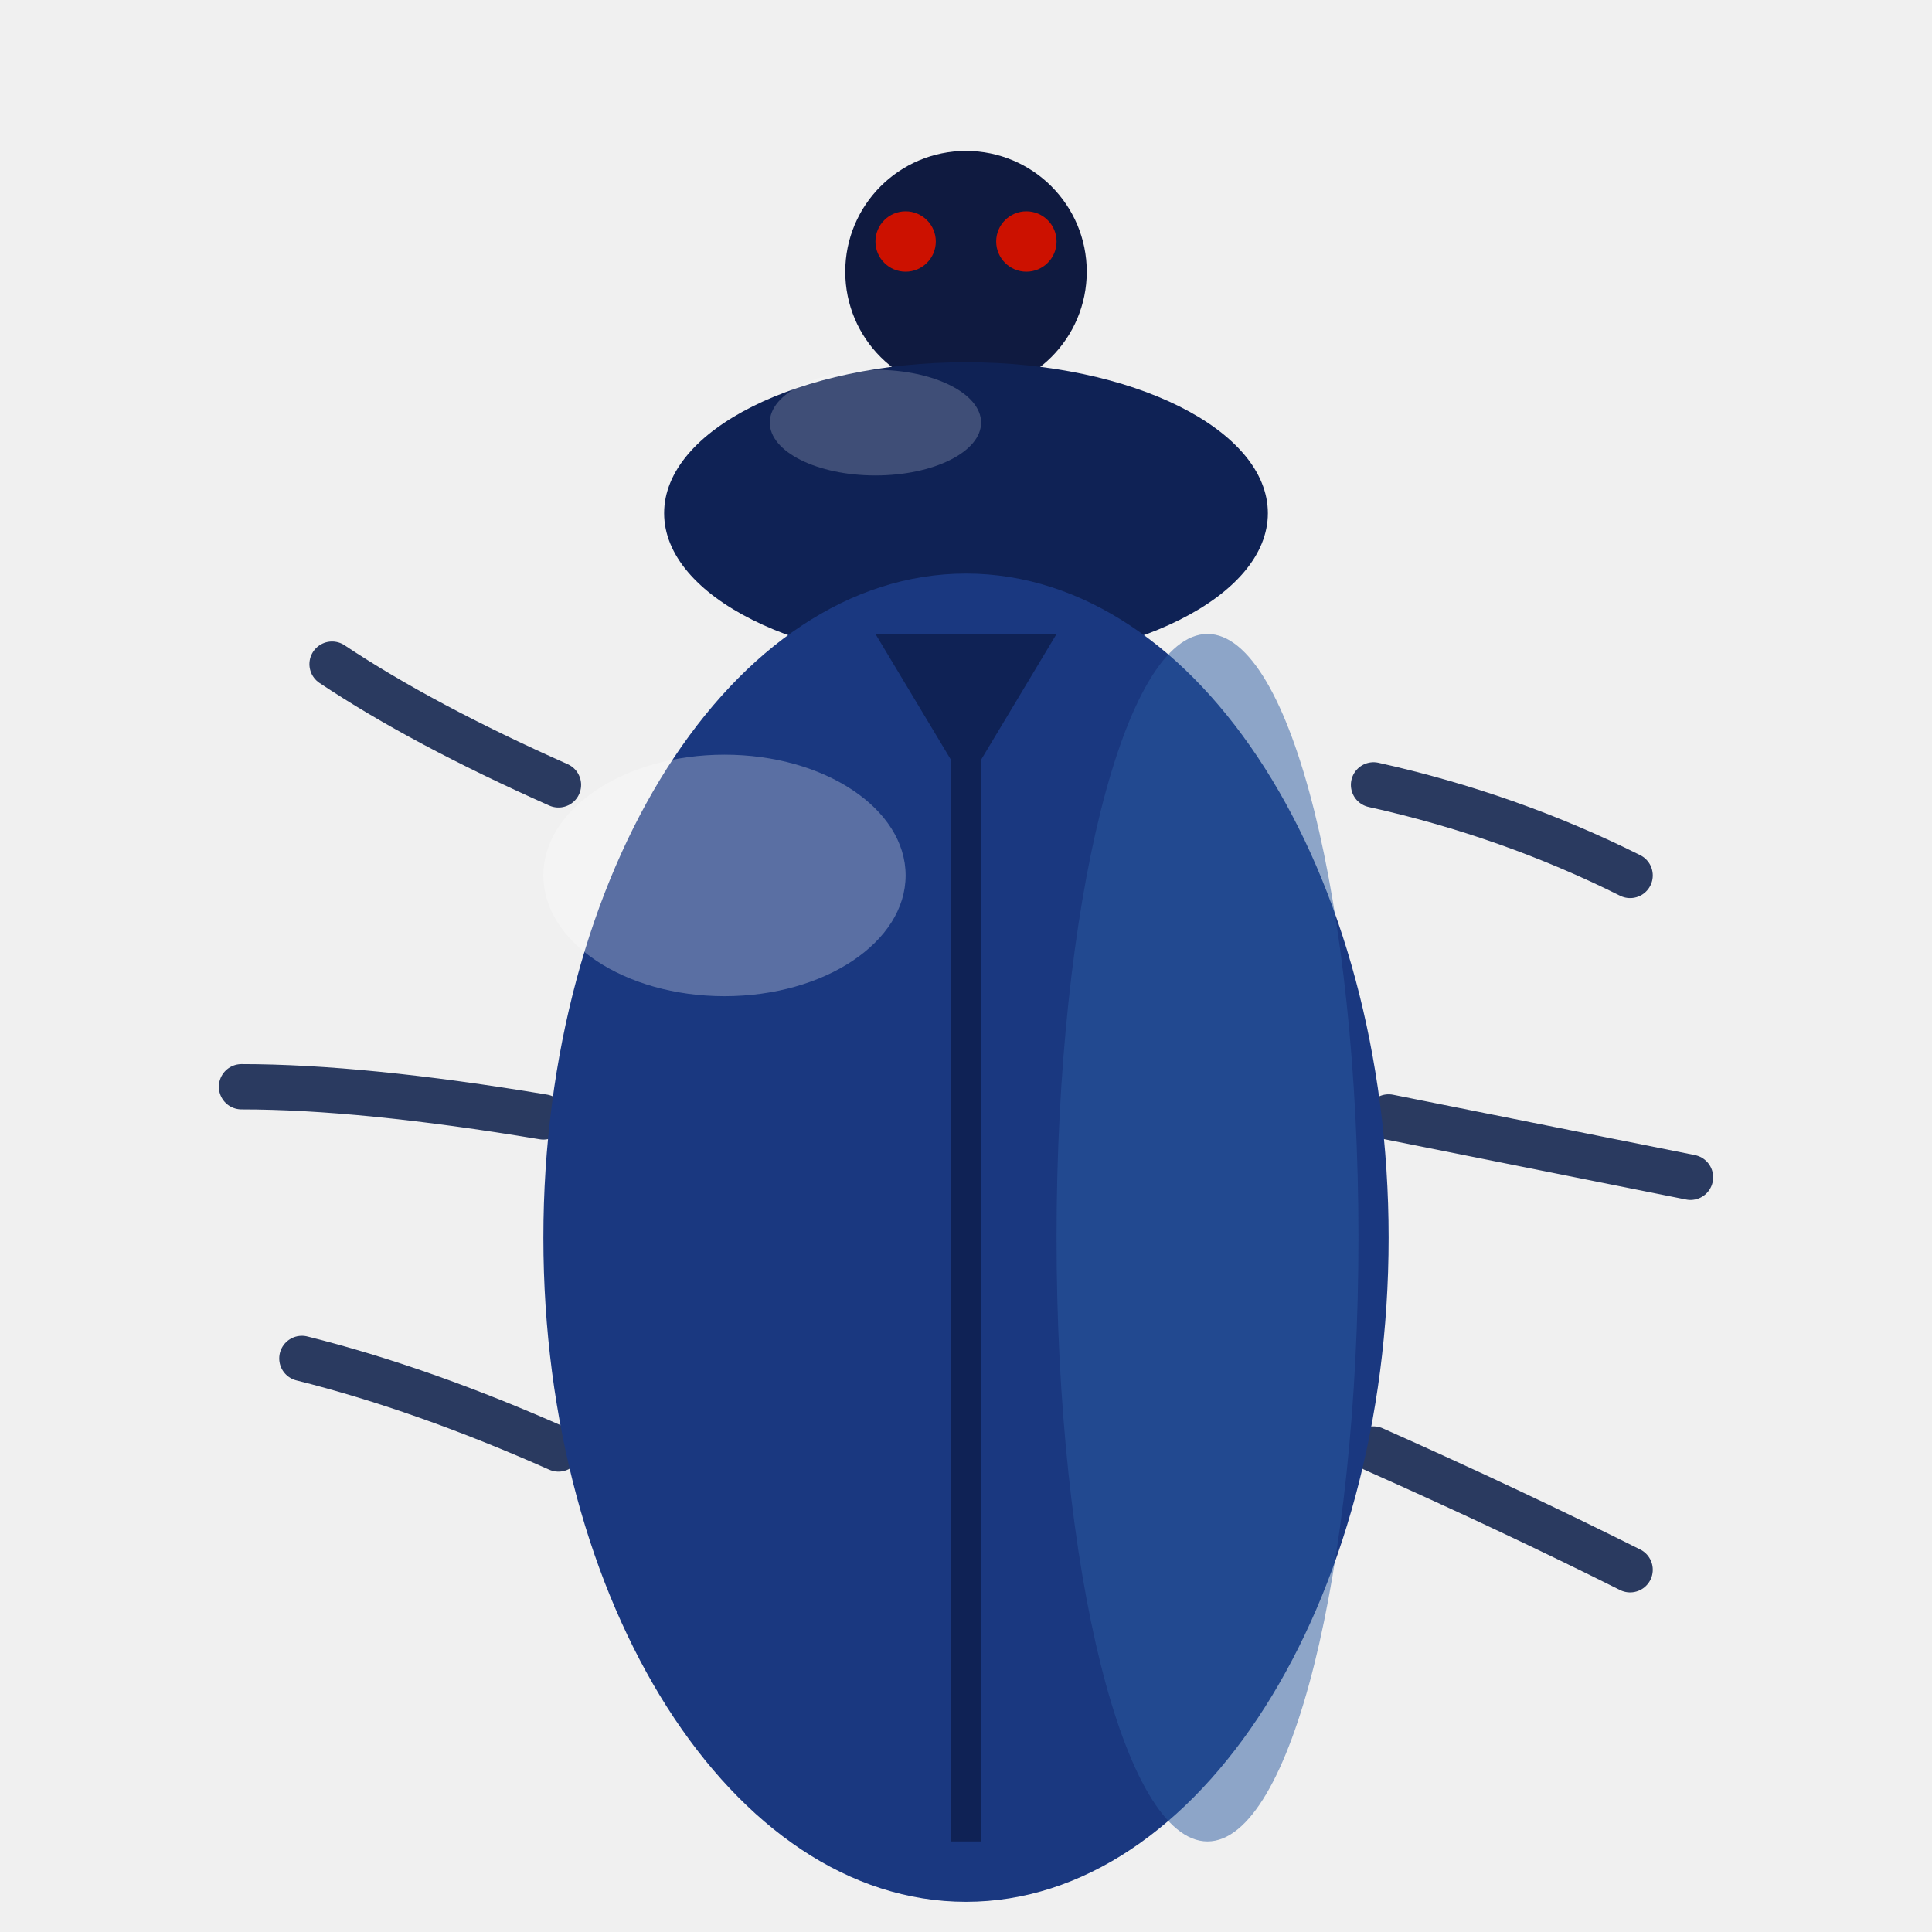
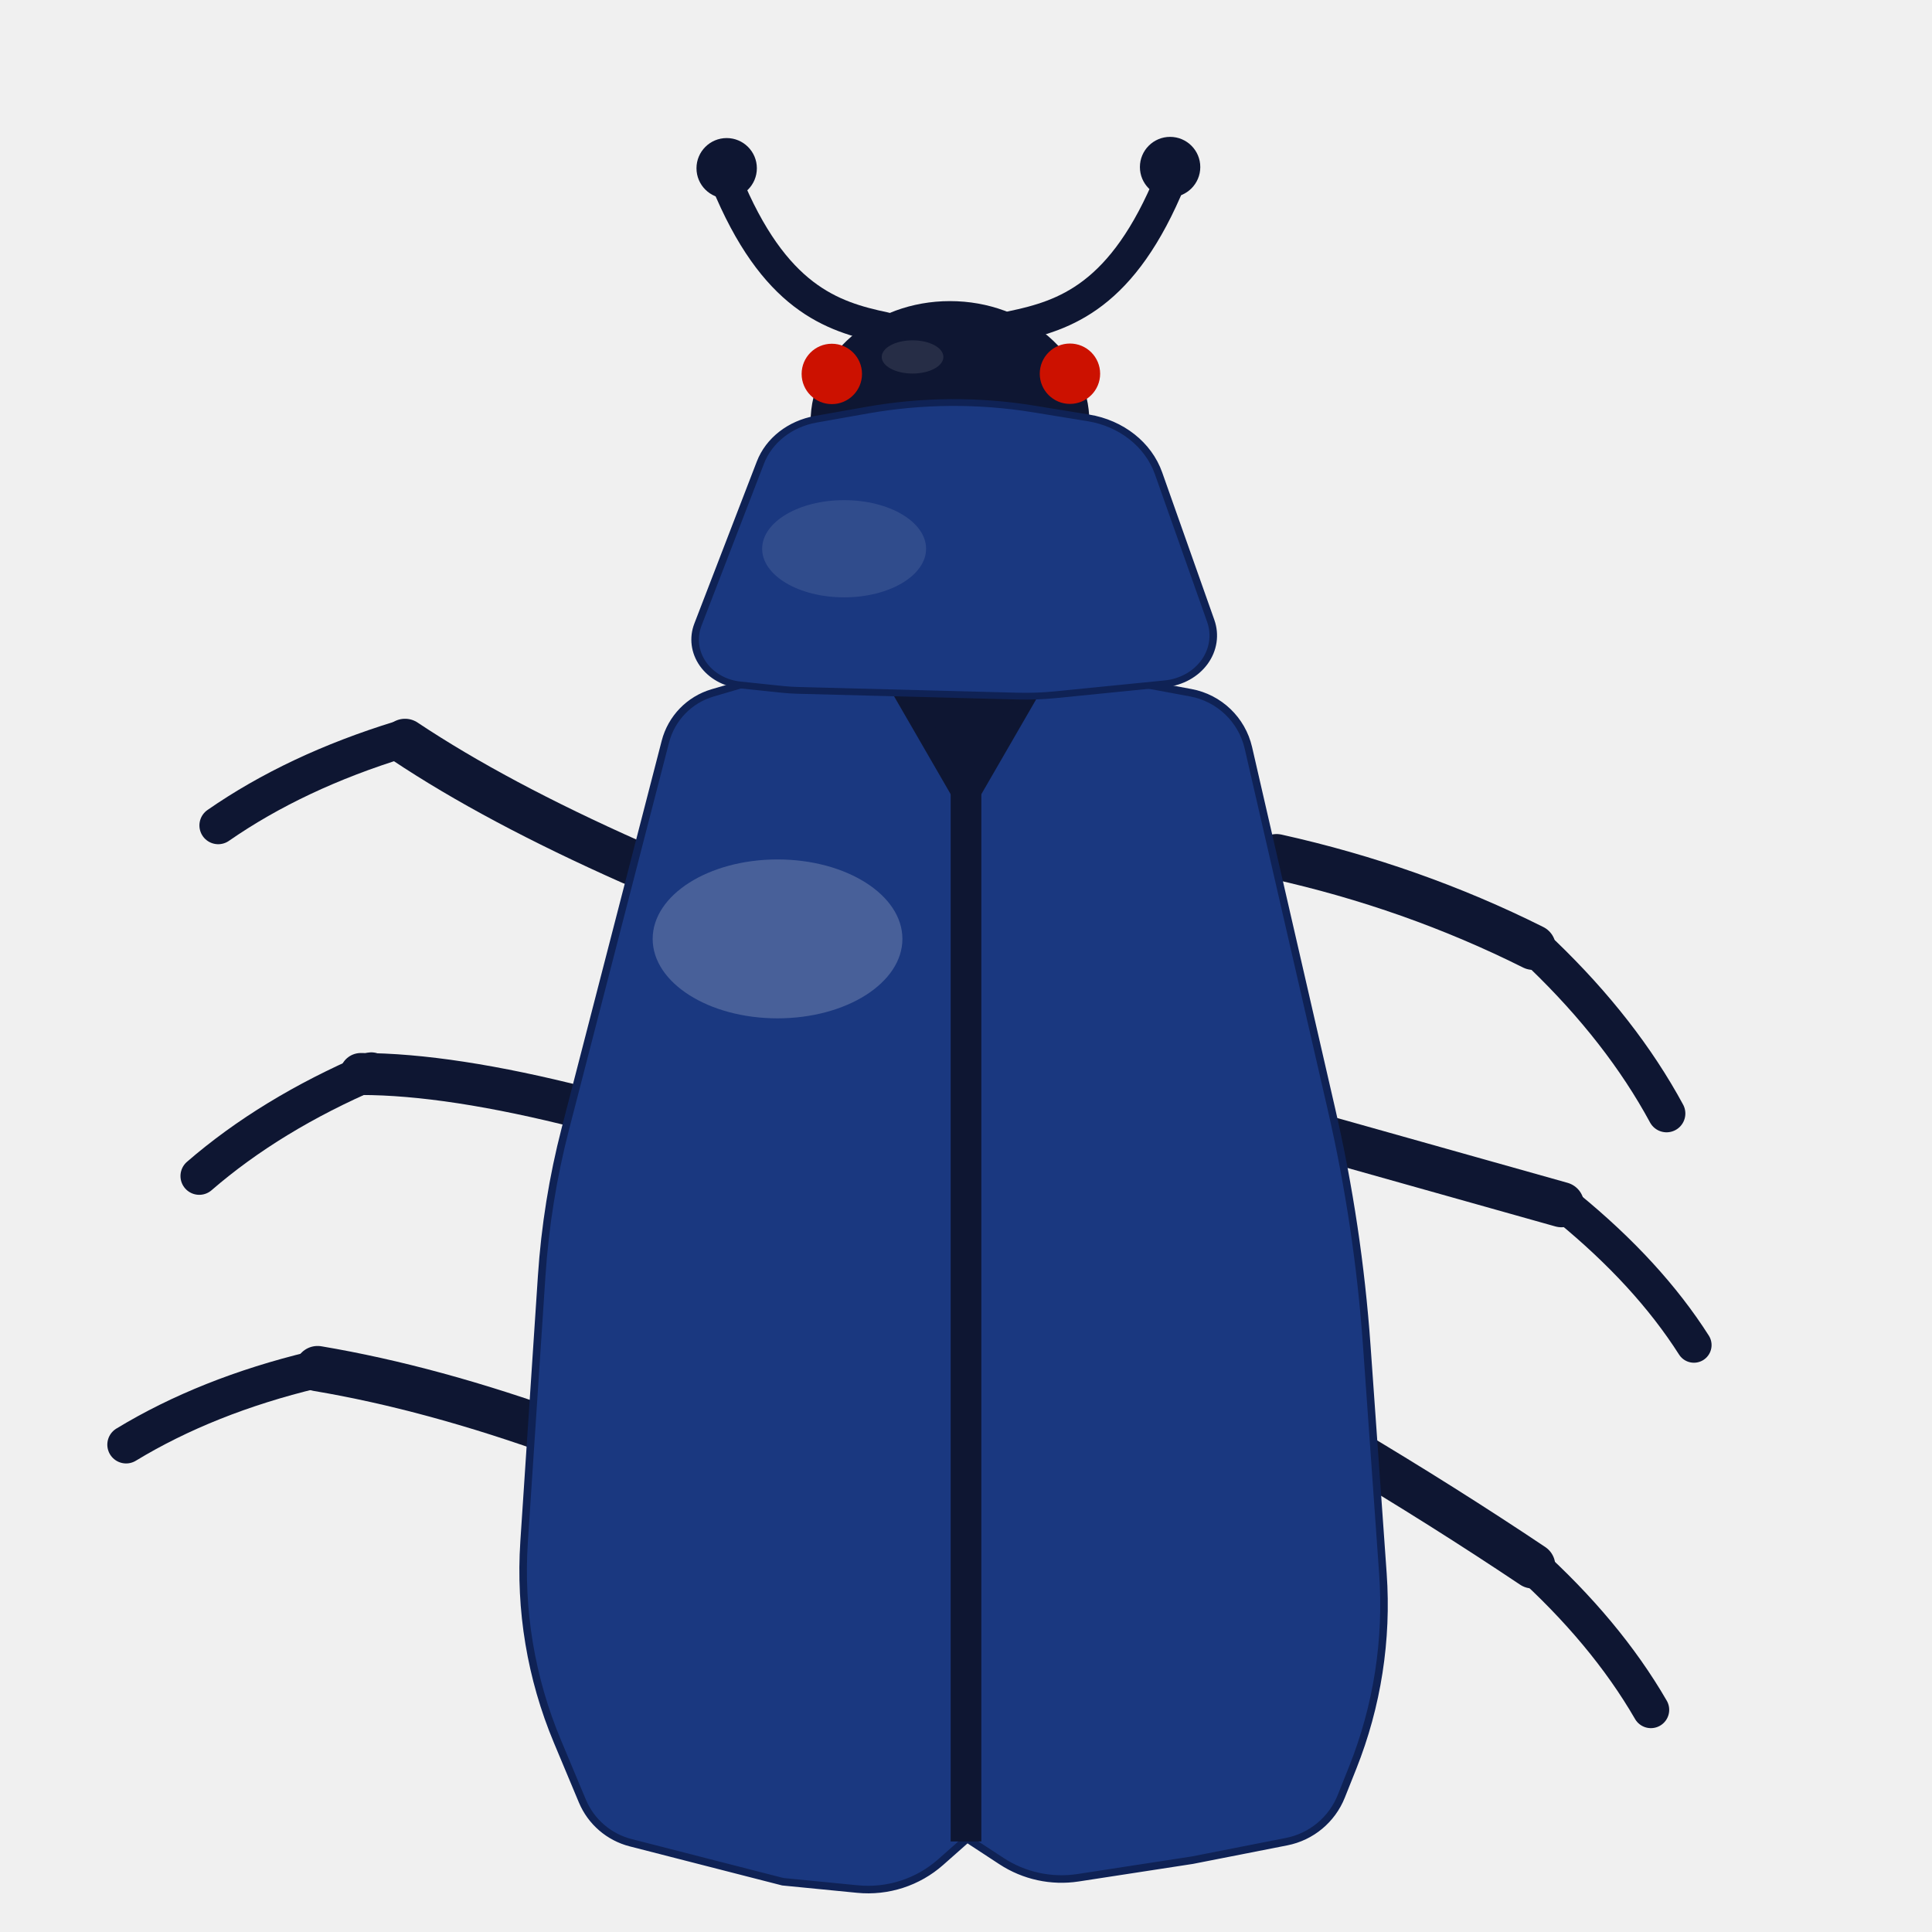
- <svg xmlns="http://www.w3.org/2000/svg" width="128" height="128" viewBox="0 0 128 128">
-   <path d="M 37 52 Q 28 48 22 44" stroke="#2A3A60" stroke-width="3.0" stroke-linecap="round" fill="none" />
-   <path d="M 36 74 Q 24 72 16 72" stroke="#2A3A60" stroke-width="3.0" stroke-linecap="round" fill="none" />
-   <path d="M 37 96 Q 28 92 20 90" stroke="#2A3A60" stroke-width="3.0" stroke-linecap="round" fill="none" />
-   <path d="M 91 52 Q 100 54 108 58" stroke="#2A3A60" stroke-width="3.0" stroke-linecap="round" fill="none" />
-   <path d="M 92 74 Q 102 76 112 78" stroke="#2A3A60" stroke-width="3.0" stroke-linecap="round" fill="none" />
-   <path d="M 91 96 Q 100 100 108 104" stroke="#2A3A60" stroke-width="3.0" stroke-linecap="round" fill="none" />
-   <circle cx="64" cy="18" r="8" fill="#0F1A40" />
-   <circle cx="60" cy="16" r="2" fill="#CC1100" />
-   <circle cx="68" cy="16" r="2" fill="#CC1100" />
-   <ellipse cx="64" cy="34" rx="20" ry="10" fill="#0F2255" />
-   <ellipse cx="58" cy="28" rx="7" ry="3.5" fill="white" opacity="0.20" />
-   <ellipse cx="64" cy="82" rx="28" ry="44" fill="#1A3880" />
-   <ellipse cx="80" cy="82" rx="10" ry="40" fill="#2A5AA0" opacity="0.50" />
-   <ellipse cx="48" cy="58" rx="12" ry="8" fill="white" opacity="0.28" />
-   <line x1="64" y1="42" x2="64" y2="122" stroke="#0F2255" stroke-width="2.0" />
-   <polygon points="58,42 70,42 64,52" fill="#0F2255" />
+ <svg xmlns="http://www.w3.org/2000/svg" width="128" height="128" viewBox="0 0 128 128" version="1.1" id="svg12">
+   <defs id="defs12">
+     <marker style="overflow:visible" id="Triangle" refX="0" refY="0" orient="auto" markerWidth="1" markerHeight="1" viewBox="0 0 1 1" preserveAspectRatio="xMidYMid">
+       <path transform="scale(0.5)" style="fill:context-stroke;fill-rule:evenodd;stroke:context-stroke;stroke-width:1pt" d="M 5.77,0 -2.88,5 V -5 Z" id="path135" />
+     </marker>
+   </defs>
+   <path d="m 48.095,11.953 c 3.177,7.766 6.998,9.026 10.521,9.764" stroke="#2a3a60" stroke-width="2.079" stroke-linecap="round" fill="none" id="path23" style="stroke:#0e1632;stroke-opacity:1" />
+   <circle cx="-48.144" cy="11.147" r="2" fill="#cc1100" id="circle23" style="fill:#0e1632;fill-opacity:1" transform="scale(-1,1)" />
+   <path d="M 77.571,11.873 C 74.394,19.639 70.573,20.899 67.05,21.637" stroke="#2a3a60" stroke-width="2.079" stroke-linecap="round" fill="none" id="path14" style="stroke:#0e1632;stroke-opacity:1" />
+   <ellipse cx="62.939" cy="27.949" fill="#0f1a40" id="circle6" rx="9.234" ry="8" style="stroke-width:1.074;fill:#0e1632;fill-opacity:1" />
+   <circle cx="55.11" cy="24.774" r="2" fill="#cc1100" id="circle7" />
+   <circle cx="70.887" cy="24.76" r="2" fill="#cc1100" id="circle8" />
+   <polygon points="58,42 70,42 64,52" fill="#0F2255" id="polygon12" />
+   <circle cx="77.522" cy="11.068" r="2" fill="#cc1100" id="circle15" style="fill:#0e1632;fill-opacity:1;stroke:none;stroke-opacity:1" />
+   <g id="g2" style="stroke:#0e1632;stroke-opacity:1">
+     <path d="m 84.576,56.758 q 9,2 17,6" stroke="#2a3a60" stroke-width="3" stroke-linecap="round" fill="none" id="path4" style="stroke:#0e1632;stroke-opacity:1" />
+     <path d="m 102.208,63.241 q 5.236,5.041 8.206,10.532" stroke="#2a3a60" stroke-width="2.49" stroke-linecap="round" fill="none" id="path16" style="stroke:#0e1632;stroke-opacity:1" />
+   </g>
+   <g id="g3" style="stroke:#0e1632;stroke-opacity:1">
+     <path d="m 88.208,75.521 q 7.621,2.144 15.241,4.288" stroke="#2a3a60" stroke-width="3" stroke-linecap="round" fill="none" id="path5" style="stroke:#0e1632;stroke-opacity:1" />
+     <path d="m 103.869,80.001 q 5.333,4.362 8.358,9.114" stroke="#2a3a60" stroke-width="2.338" stroke-linecap="round" fill="none" id="path17" style="stroke:#0e1632;stroke-opacity:1" />
+   </g>
+   <g id="g6" style="stroke:#0e1632;stroke-opacity:1">
+     <path d="m 89.033,95.857 q 6.623,3.942 12.51,7.884" stroke="#2a3a60" stroke-width="3" stroke-linecap="round" fill="none" id="path6" style="stroke:#0e1632;stroke-opacity:1" />
+     <path d="m 101.106,103.358 q 5.276,4.749 8.27,9.923" stroke="#2a3a60" stroke-width="2.426" stroke-linecap="round" fill="none" id="path18" style="stroke:#0e1632;stroke-opacity:1" />
+   </g>
+   <g id="g1" style="stroke:#0e1632;stroke-opacity:1">
+     <path d="m 41.835,57.12 q -9,-4 -15,-8" stroke="#2a3a60" stroke-width="3" stroke-linecap="round" fill="none" id="path1" style="stroke:#0e1632;stroke-opacity:1" />
+     <path d="m 26.533,48.992 q -6.947,2.135 -12.076,5.694" stroke="#2a3a60" stroke-width="2.49" stroke-linecap="round" fill="none" id="path19" style="stroke:#0e1632;stroke-opacity:1" />
+   </g>
+   <g id="g5" style="stroke:#0e1632;stroke-opacity:1">
+     <path d="M 37.304,95.101 Q 28.62,91.95 21.041,90.674" stroke="#2a3a60" stroke-width="3" stroke-linecap="round" fill="none" id="path3" style="stroke:#0e1632;stroke-opacity:1" />
+     <path d="m 20.757,90.766 q -7.065,1.706 -12.402,4.946" stroke="#2a3a60" stroke-width="2.49" stroke-linecap="round" fill="none" id="path20" style="stroke:#0e1632;stroke-opacity:1" />
+   </g>
+   <g id="g4" style="stroke:#0e1632;stroke-opacity:1">
+     <path d="M 38.669,73.417 Q 29.809,71.155 23.903,71.155" stroke="#2a3a60" stroke-width="2.781" stroke-linecap="round" fill="none" id="path2" style="stroke:#0e1632;stroke-opacity:1" />
+     <path d="M 24.602,70.966 Q 17.922,73.829 13.202,77.915" stroke="#2a3a60" stroke-width="2.49" stroke-linecap="round" fill="none" id="path21" style="stroke:#0e1632;stroke-opacity:1" />
+   </g>
+   <ellipse cx="60.46" cy="23.648" rx="2.043" ry="1.101" fill="#ffffff" opacity="0.2" id="ellipse21" style="opacity:0.1;stroke-width:0.303" />
+   <path style="opacity:1;fill:#1a3880;fill-opacity:1;stroke:#0f2255;stroke-width:0.5;stroke-linecap:round;stroke-linejoin:round;stroke-miterlimit:5.4;stroke-dasharray:none;stroke-opacity:1" d="m 44.082,49.137 -6.626,25.648 a 53.003,53.003 99.135 0 0 -1.569,9.758 l -1.164,17.601 a 29.238,29.238 80.534 0 0 2.204,13.221 l 1.656,3.957 a 4.742,4.742 40.833 0 0 3.197,2.762 l 10.086,2.586 4.943,0.485 a 7.254,7.254 162.051 0 0 5.514,-1.786 l 1.756,-1.554 2.269,1.486 a 7.264,7.264 12.243 0 0 5.086,1.104 l 7.555,-1.162 6.25,-1.228 a 4.926,4.926 140.309 0 0 3.626,-3.01 l 0.76,-1.906 a 29.121,29.121 98.841 0 0 1.997,-12.837 L 90.552,89.153 A 102.16,102.16 81.503 0 0 88.21,73.475 L 82.711,49.554 A 4.819,4.819 43.787 0 0 78.894,45.896 L 74.008,44.989 a 40.552,40.552 6.063 0 0 -6.268,-0.666 l -13.812,-0.387 -6.717,1.969 a 4.555,4.555 134.074 0 0 -3.129,3.232 z" id="path22" />
+   <line x1="64" y1="47.156" x2="64" y2="122" stroke="#0f2255" stroke-width="2.033" id="line12" style="marker-start:url(#Triangle);fill:#0e1632;fill-opacity:1;stroke:#0e1632;stroke-opacity:1" />
+   <path style="fill:#1a3880;fill-opacity:1;stroke:#0f2255;stroke-width:0.5;stroke-linecap:round;stroke-linejoin:round;stroke-miterlimit:5.4;stroke-dasharray:none;stroke-opacity:1" d="m 46.812,40.614 4.136,-11.949 a 4.888,4.888 138.967 0 1 3.673,-3.197 l 3.406,-0.672 a 29.607,29.607 179.557 0 1 11.011,-0.085 l 3.619,0.656 a 6.004,6.004 41.327 0 1 4.651,4.09 l 3.454,10.877 A 3.577,3.577 123.02 0 1 77.748,44.972 l -7.262,0.807 a 17.983,17.983 177.664 0 1 -2.509,0.102 L 53.4,45.457 a 11.512,11.512 4.171 0 1 -1.003,-0.073 l -2.797,-0.327 a 3.365,3.365 57.884 0 1 -2.788,-4.442 z" id="path12" transform="matrix(1.000755,0,0,0.8986339,-0.6089162,4.888814)" />
+   <ellipse cx="55.925" cy="36.356" rx="5.43" ry="3.22" fill="#ffffff" opacity="0.2" id="ellipse9" style="opacity:0.1;stroke-width:0.845" />
+   <ellipse cx="51.514" cy="62.204" rx="8.273" ry="5.264" fill="#ffffff" opacity="0.28" id="ellipse12" style="opacity:0.2;stroke-width:0.674" />
</svg>
